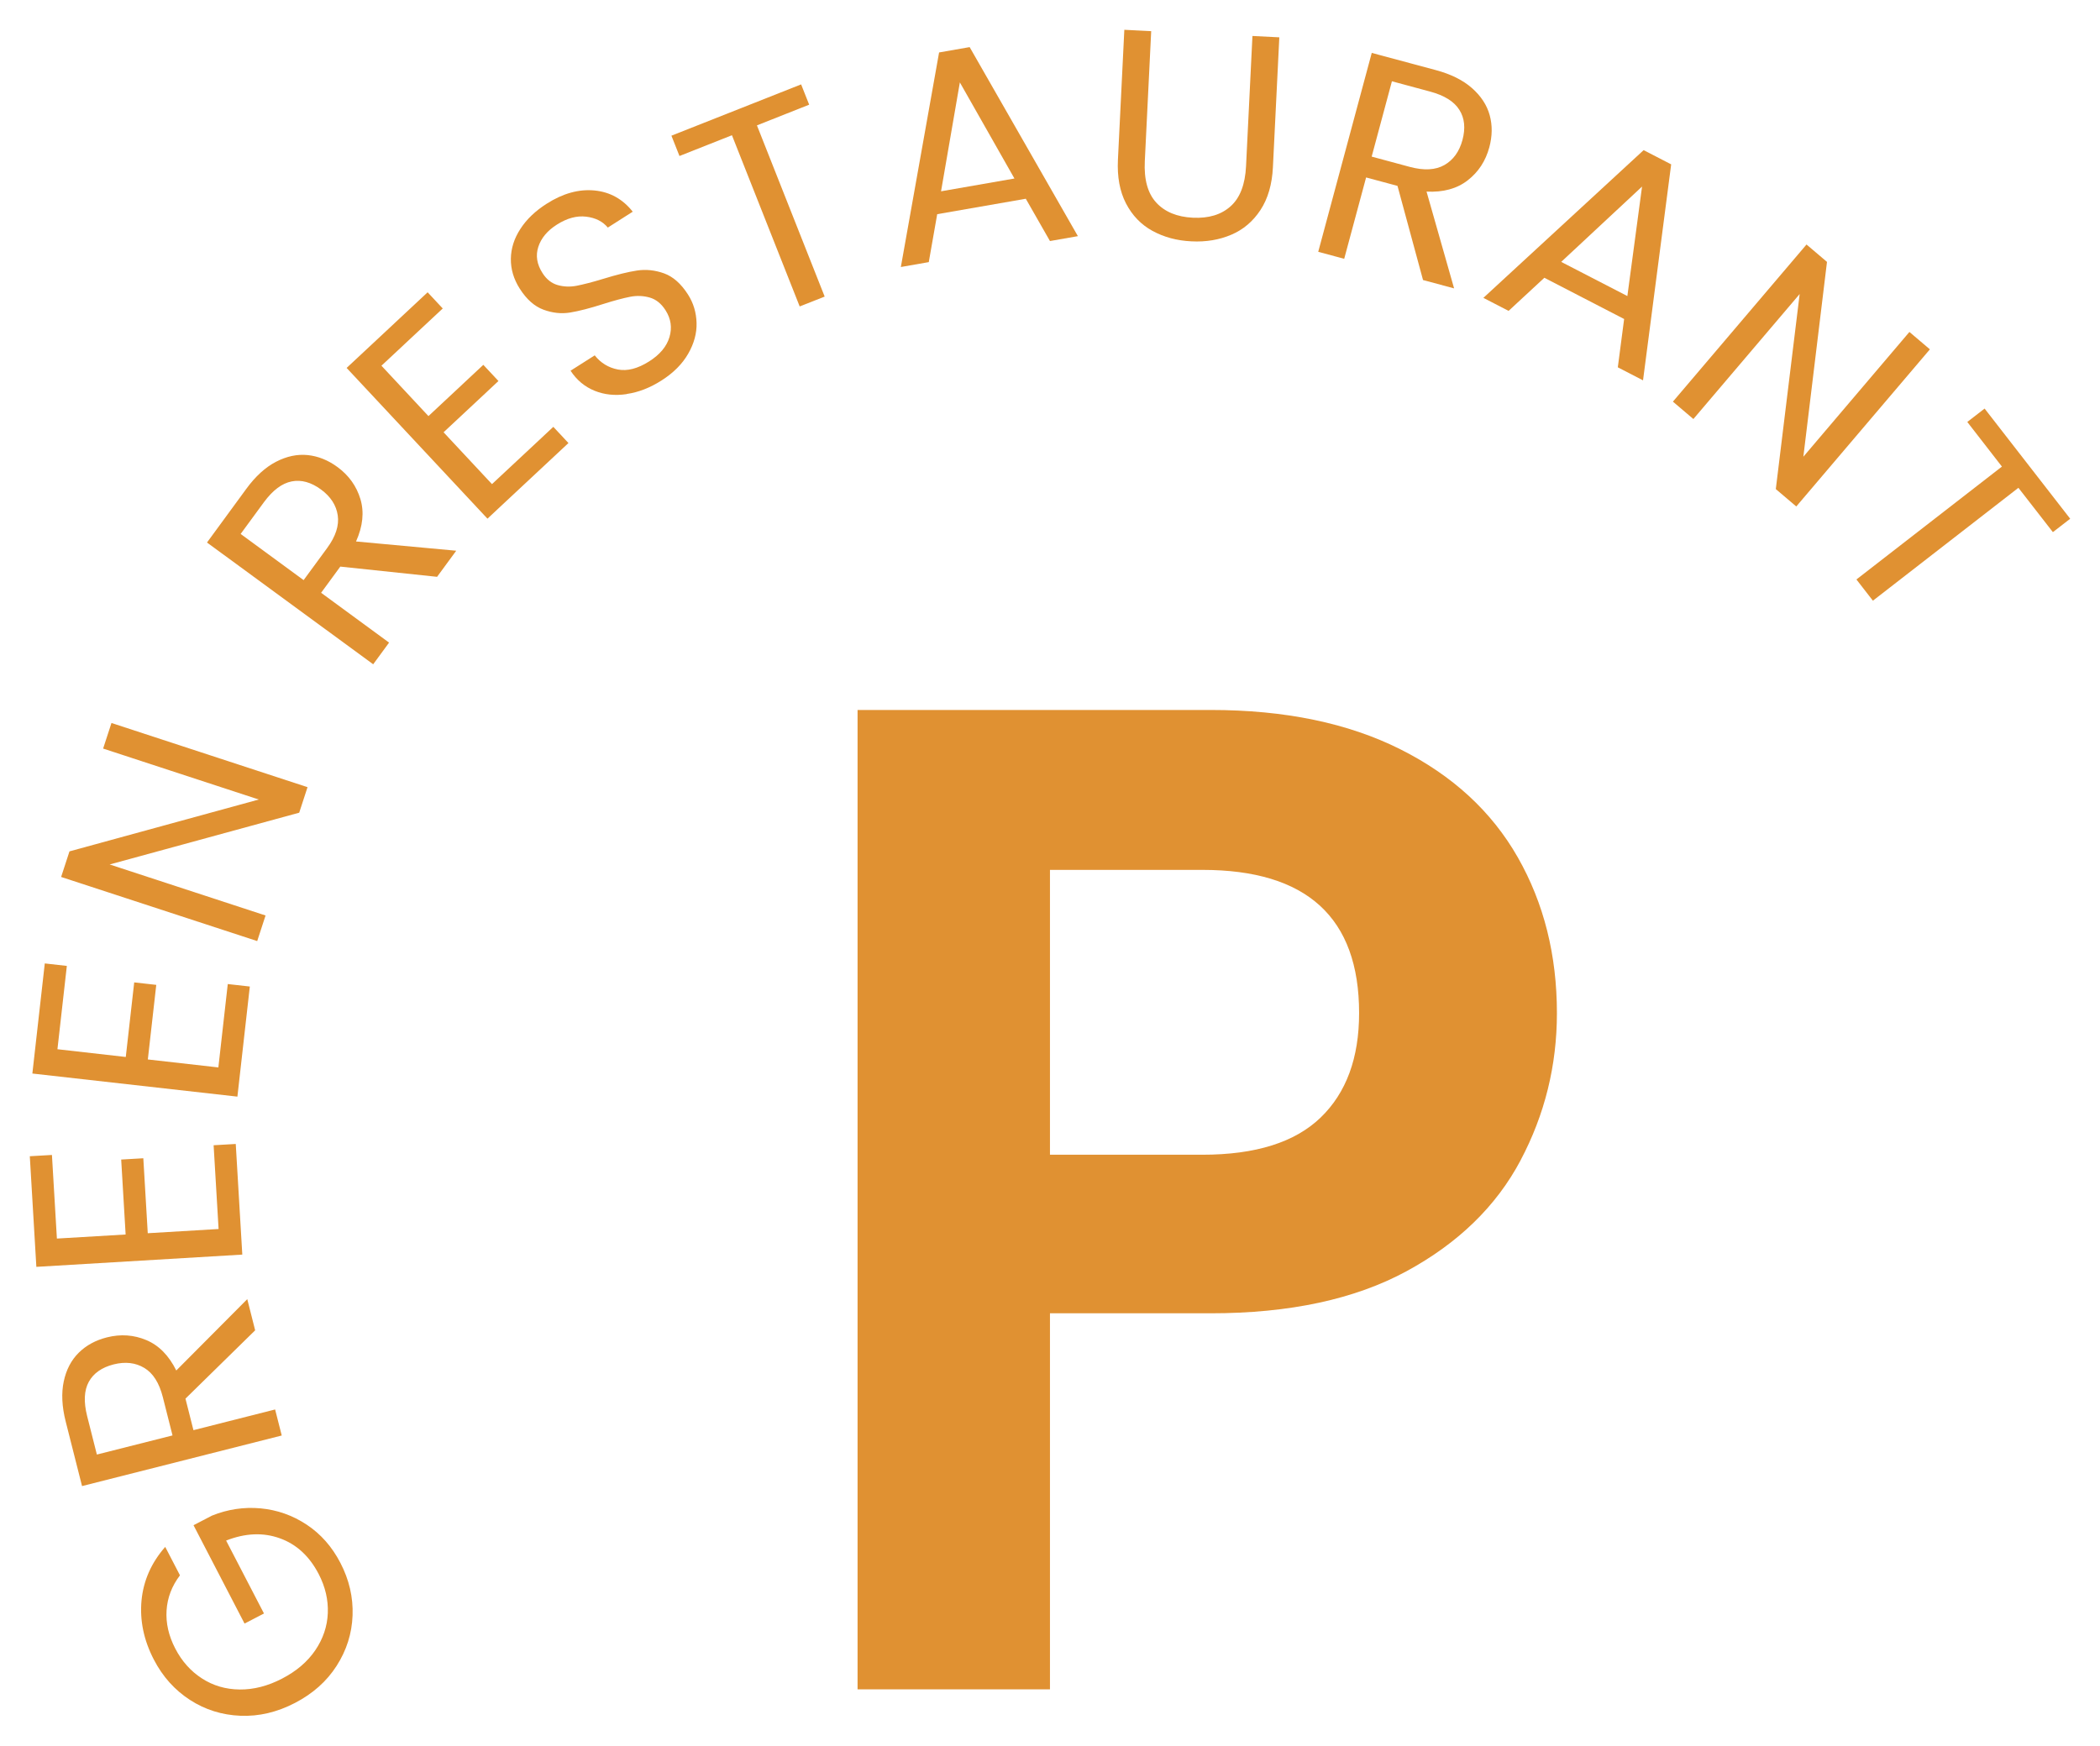
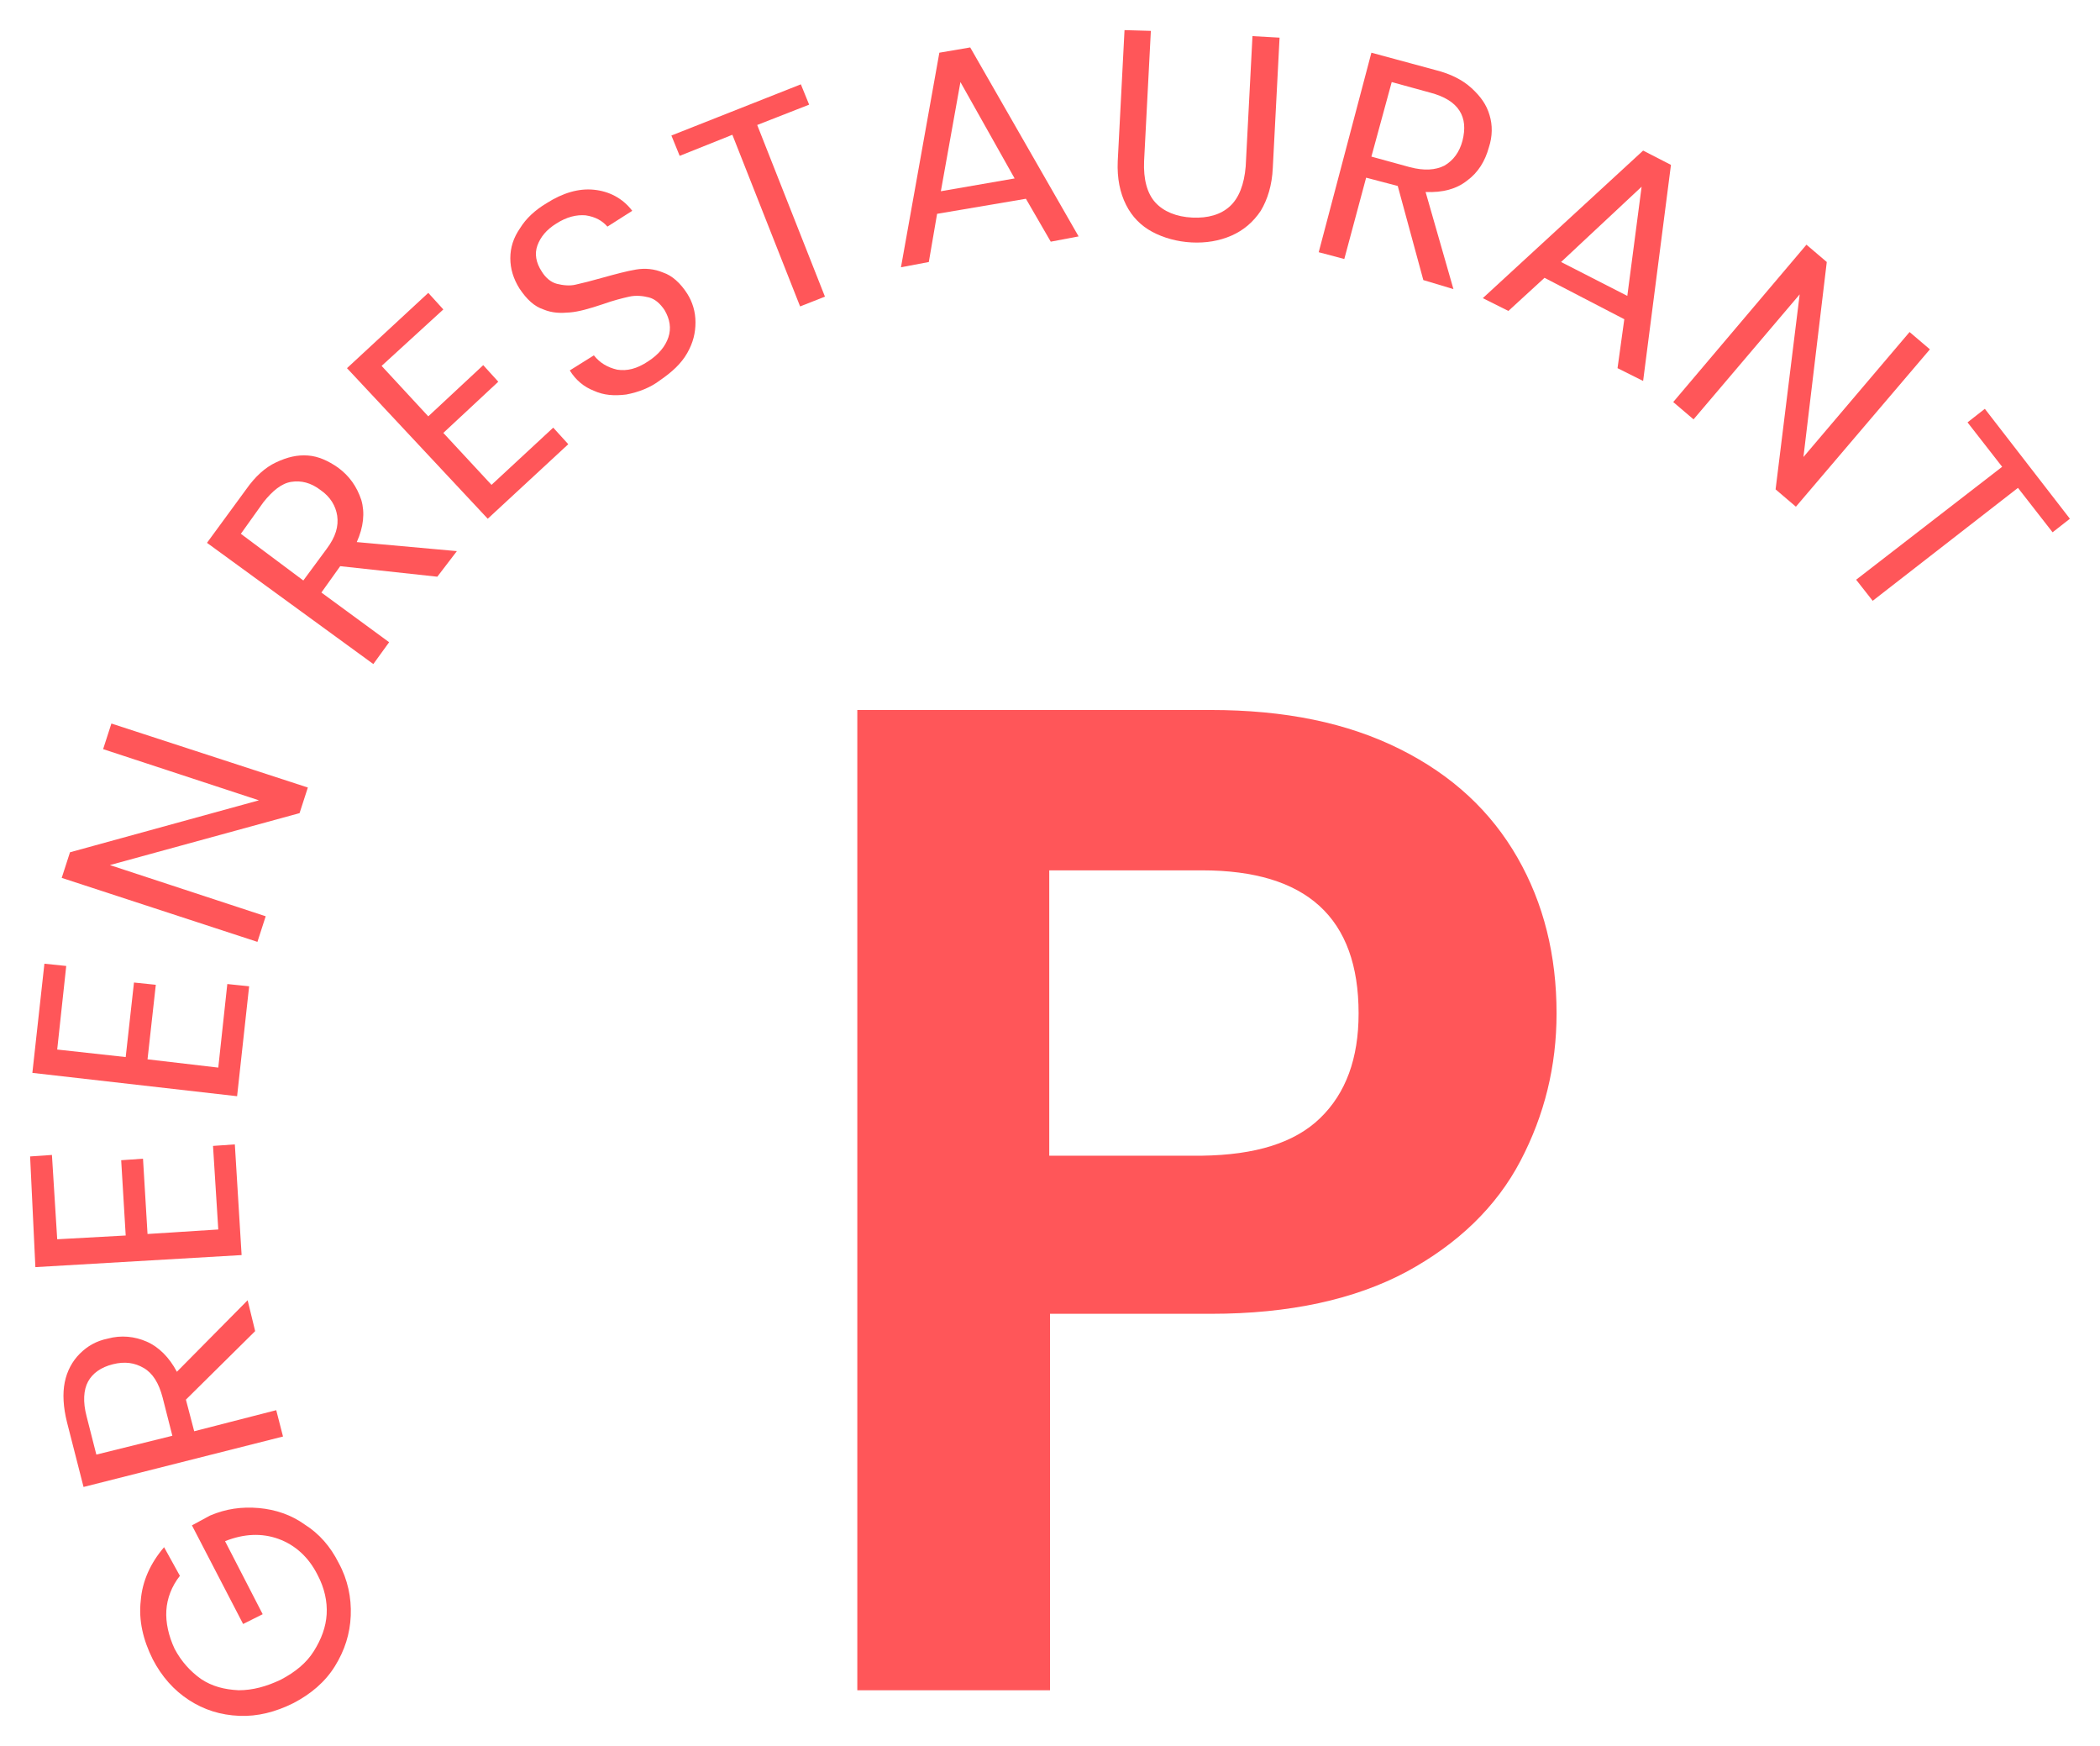
- <svg xmlns="http://www.w3.org/2000/svg" id="Calque_1" viewBox="0 0 278.99 231.94">
-   <defs>
-     <style>.cls-1{fill:#e09132;}</style>
-   </defs>
-   <path class="cls-1" d="M202.01,154.19c-3.23,6.09-8.28,11-15.15,14.73-6.88,3.73-15.55,5.59-26.01,5.59h-21.36v49.97h-25.56V94.34h46.91c9.86,0,18.25,1.74,25.19,5.22,6.94,3.48,12.14,8.27,15.61,14.36,3.47,6.09,5.2,12.99,5.2,20.7,0,6.96-1.61,13.49-4.84,19.58Zm-26.56-5.69c3.41-3.29,5.11-7.92,5.11-13.89,0-12.68-6.94-19.02-20.81-19.02h-20.26v37.85h20.26c7.06,0,12.29-1.65,15.7-4.94Z" />
+ <svg xmlns="http://www.w3.org/2000/svg" version="1.1" id="Calque_1" x="0px" y="0px" viewBox="0 0 279 231.9" style="enable-background:new 0 0 279 231.9;" xml:space="preserve">
+   <style type="text/css">
+ 	.st0{fill:#FF5659;}
+ </style>
+   <path class="st0" d="M202,154.2c-3.2,6.1-8.3,11-15.1,14.7c-6.9,3.7-15.6,5.6-26,5.6h-21.4v50h-25.6V94.3h46.9  c9.9,0,18.2,1.7,25.2,5.2s12.1,8.3,15.6,14.4s5.2,13,5.2,20.7C206.8,141.6,205.2,148.1,202,154.2L202,154.2z M175.4,148.5  c3.4-3.3,5.1-7.9,5.1-13.9c0-12.7-6.9-19-20.8-19h-20.3v37.9h20.3C166.8,153.4,172,151.8,175.4,148.5z" />
  <g>
-     <path class="cls-1" d="M23.9,209.34c-1.07,1.41-1.66,2.96-1.77,4.64-.11,1.68,.27,3.37,1.15,5.07,.88,1.7,2.06,3.02,3.55,3.98,1.48,.96,3.15,1.45,5.01,1.47,1.86,.02,3.74-.46,5.64-1.45,1.91-.99,3.38-2.25,4.41-3.77s1.59-3.17,1.66-4.93c.07-1.76-.33-3.49-1.21-5.19-1.23-2.37-2.95-3.96-5.16-4.75-2.21-.8-4.59-.7-7.14,.3l5.03,9.69-2.58,1.34-6.78-13.07,2.44-1.27c2.1-.85,4.25-1.17,6.47-.97,2.22,.21,4.26,.93,6.13,2.17,1.87,1.24,3.36,2.93,4.47,5.07,1.17,2.25,1.71,4.59,1.62,6.99-.09,2.41-.8,4.64-2.12,6.7-1.32,2.06-3.17,3.7-5.54,4.93-2.37,1.23-4.78,1.8-7.24,1.7-2.45-.1-4.69-.8-6.71-2.11-2.02-1.31-3.62-3.09-4.79-5.35-1.34-2.58-1.88-5.19-1.64-7.84,.25-2.65,1.3-5.03,3.15-7.14l1.97,3.8Z" />
-     <path class="cls-1" d="M33.89,176.78l-9.25,9.07,1.06,4.19,10.85-2.75,.88,3.46-26.53,6.72-2.17-8.57c-.51-2-.59-3.78-.26-5.34s1-2.83,1.99-3.81c.99-.98,2.24-1.66,3.74-2.04,1.83-.46,3.57-.34,5.24,.36s2.99,2.05,3.98,4.04l9.43-9.48,1.05,4.15Zm-10.97,13.96l-1.29-5.1c-.48-1.88-1.29-3.17-2.46-3.87-1.16-.7-2.52-.86-4.07-.47-1.57,.4-2.67,1.17-3.3,2.31-.63,1.15-.7,2.67-.22,4.57l1.29,5.1,10.05-2.54Z" />
-     <path class="cls-1" d="M7.56,164.58l9.13-.54-.59-9.96,2.94-.17,.59,9.96,9.41-.56-.66-11.13,2.94-.17,.87,14.7-27.36,1.63-.87-14.7,2.94-.17,.66,11.13Z" />
-     <path class="cls-1" d="M7.62,139.42l9.09,1.03,1.12-9.91,2.93,.33-1.12,9.91,9.37,1.06,1.25-11.08,2.93,.33-1.65,14.63-27.24-3.07,1.65-14.63,2.93,.33-1.25,11.08Z" />
-     <path class="cls-1" d="M40.86,104.59l-1.11,3.4-25.18,6.88,20.71,6.78-1.11,3.4-26.05-8.52,1.11-3.4,25.15-6.89-20.68-6.77,1.11-3.4,26.05,8.53Z" />
-     <path class="cls-1" d="M58.09,76.65l-12.88-1.36-2.55,3.48,9.03,6.62-2.11,2.88-22.08-16.18,5.22-7.13c1.22-1.67,2.54-2.87,3.95-3.6s2.82-1.03,4.2-.89,2.71,.67,3.95,1.58c1.52,1.11,2.54,2.54,3.06,4.26,.52,1.73,.33,3.61-.58,5.64l13.31,1.23-2.53,3.45Zm-17.75,.43l3.11-4.24c1.15-1.56,1.62-3.02,1.42-4.36-.2-1.35-.94-2.49-2.23-3.44-1.31-.96-2.6-1.32-3.89-1.07-1.28,.25-2.5,1.16-3.67,2.74l-3.11,4.24,8.36,6.13Z" />
-     <path class="cls-1" d="M50.68,48.6l6.24,6.69,7.29-6.81,2.01,2.15-7.29,6.81,6.43,6.89,8.15-7.61,2.01,2.15-10.76,10.05-18.71-20.03,10.76-10.05,2.01,2.15-8.15,7.61Z" />
-     <path class="cls-1" d="M83.25,52.37c-1.55,.23-2.97,.08-4.27-.45-1.3-.53-2.36-1.41-3.18-2.66l3.21-2.04c.8,1.01,1.83,1.64,3.08,1.88,1.26,.24,2.63-.12,4.14-1.07,1.44-.91,2.34-1.99,2.71-3.24,.37-1.24,.2-2.43-.52-3.56-.56-.88-1.26-1.45-2.1-1.69-.84-.24-1.71-.28-2.62-.1-.91,.18-2.09,.49-3.54,.95-1.78,.57-3.25,.95-4.42,1.14-1.17,.19-2.35,.06-3.54-.38-1.19-.44-2.25-1.37-3.16-2.81-.8-1.26-1.19-2.58-1.17-3.96,.02-1.38,.44-2.7,1.27-3.97,.82-1.27,1.98-2.38,3.49-3.34,2.16-1.38,4.28-1.96,6.35-1.76,2.07,.2,3.76,1.15,5.08,2.82l-3.31,2.11c-.67-.81-1.63-1.3-2.88-1.45-1.25-.15-2.54,.2-3.89,1.06-1.26,.8-2.08,1.78-2.46,2.94s-.2,2.32,.55,3.49c.53,.84,1.21,1.37,2.02,1.6s1.65,.26,2.53,.09c.87-.17,2.05-.47,3.53-.92,1.79-.55,3.28-.92,4.47-1.1,1.19-.18,2.38-.06,3.59,.37,1.2,.43,2.27,1.37,3.2,2.83,.72,1.13,1.09,2.38,1.13,3.75,.04,1.37-.33,2.74-1.11,4.1-.78,1.36-1.96,2.55-3.55,3.56-1.52,.97-3.06,1.57-4.61,1.79Z" />
-     <path class="cls-1" d="M106.43,11.21l1.07,2.7-6.94,2.75,9,22.75-3.32,1.31-9-22.75-6.97,2.76-1.07-2.7,17.24-6.82Z" />
-     <path class="cls-1" d="M136.27,26.41l-11.76,2.05-1.12,6.37-3.71,.65,5.08-28.51,4.06-.71,14.38,25.12-3.71,.65-3.21-5.62Zm-1.5-2.69l-7.25-12.77-2.5,14.47,9.75-1.7Z" />
-     <path class="cls-1" d="M152.94,4.12l-.85,17.3c-.12,2.43,.39,4.27,1.52,5.5,1.13,1.23,2.76,1.91,4.87,2.01,2.09,.1,3.76-.4,5.01-1.52,1.25-1.12,1.93-2.89,2.05-5.33l.85-17.3,3.57,.18-.85,17.26c-.11,2.27-.66,4.17-1.65,5.68-.99,1.51-2.28,2.61-3.88,3.29-1.59,.68-3.36,.98-5.29,.88-1.94-.09-3.66-.56-5.18-1.39-1.52-.83-2.69-2.05-3.52-3.65-.83-1.6-1.18-3.54-1.07-5.81l.85-17.26,3.57,.18Z" />
-     <path class="cls-1" d="M189.05,37.2l-3.39-12.5-4.17-1.12-2.91,10.81-3.45-.93,7.11-26.43,8.53,2.29c2,.54,3.59,1.33,4.79,2.39,1.19,1.05,1.98,2.25,2.35,3.6,.37,1.35,.35,2.77-.05,4.26-.49,1.82-1.45,3.29-2.87,4.39-1.42,1.11-3.25,1.61-5.47,1.5l3.66,12.86-4.13-1.11Zm-6.82-16.39l5.08,1.37c1.87,.5,3.4,.42,4.58-.25,1.18-.67,1.98-1.78,2.4-3.32,.42-1.57,.29-2.91-.41-4.01-.69-1.11-1.99-1.92-3.88-2.43l-5.08-1.37-2.69,10.01Z" />
-     <path class="cls-1" d="M215.77,42.39l-10.6-5.48-4.75,4.4-3.35-1.73,21.29-19.63,3.66,1.89-3.74,28.7-3.35-1.73,.84-6.42Zm.43-3.05l1.95-14.55-10.74,10.01,8.79,4.54Z" />
-     <path class="cls-1" d="M238.64,67.3l-2.72-2.31,3.17-25.92-14.12,16.61-2.72-2.31,17.75-20.88,2.72,2.31-3.14,25.89,14.09-16.58,2.72,2.31-17.75,20.88Z" />
-     <path class="cls-1" d="M275.03,68.93l-2.3,1.78-4.58-5.89-19.33,15-2.19-2.82,19.33-15-4.6-5.93,2.3-1.78,11.37,14.64Z" />
+     <path class="st0" d="M23.9,209.3c-1.1,1.4-1.7,3-1.8,4.6s0.3,3.4,1.1,5.1c0.9,1.7,2.1,3,3.5,4c1.5,1,3.1,1.4,5,1.5   c1.9,0,3.7-0.5,5.6-1.4c1.9-1,3.4-2.2,4.4-3.8s1.6-3.2,1.7-4.9s-0.3-3.5-1.2-5.2c-1.2-2.4-3-4-5.2-4.8c-2.2-0.8-4.6-0.7-7.1,0.3   l5,9.7l-2.6,1.3l-6.8-13.1l2.4-1.3c2.1-0.9,4.2-1.2,6.5-1c2.2,0.2,4.3,0.9,6.1,2.2c1.9,1.2,3.4,2.9,4.5,5.1c1.2,2.2,1.7,4.6,1.6,7   c-0.1,2.4-0.8,4.6-2.1,6.7s-3.2,3.7-5.5,4.9c-2.4,1.2-4.8,1.8-7.2,1.7c-2.5-0.1-4.7-0.8-6.7-2.1s-3.6-3.1-4.8-5.4   c-1.3-2.6-1.9-5.2-1.6-7.8c0.2-2.6,1.3-5,3.1-7.1L23.9,209.3L23.9,209.3z" />
+     <path class="st0" d="M33.9,176.8l-9.2,9.1l1.1,4.2l10.9-2.8l0.9,3.5l-26.5,6.7l-2.2-8.6c-0.5-2-0.6-3.8-0.3-5.3s1-2.8,2-3.8   s2.2-1.7,3.7-2c1.8-0.5,3.6-0.3,5.2,0.4s3,2.1,4,4l9.4-9.5L33.9,176.8L33.9,176.8z M22.9,190.7l-1.3-5.1c-0.5-1.9-1.3-3.2-2.5-3.9   c-1.2-0.7-2.5-0.9-4.1-0.5c-1.6,0.4-2.7,1.2-3.3,2.3c-0.6,1.1-0.7,2.7-0.2,4.6l1.3,5.1L22.9,190.7L22.9,190.7z" />
+     <path class="st0" d="M7.6,164.6l9.1-0.5l-0.6-10l2.9-0.2l0.6,10l9.4-0.6l-0.7-11.1l2.9-0.2l0.9,14.7l-27.4,1.6L4,153.6l2.9-0.2   L7.6,164.6L7.6,164.6z" />
+     <path class="st0" d="M7.6,139.4l9.1,1l1.1-9.9l2.9,0.3l-1.1,9.9l9.4,1.1l1.2-11.1l2.9,0.3l-1.6,14.6l-27.2-3.1L5.9,128l2.9,0.3   L7.6,139.4L7.6,139.4z" />
+     <path class="st0" d="M40.9,104.6l-1.1,3.4l-25.2,6.9l20.7,6.8l-1.1,3.4l-26-8.5l1.1-3.4l25.1-6.9l-20.7-6.8l1.1-3.4L40.9,104.6   L40.9,104.6z" />
+     <path class="st0" d="M58.1,76.6l-12.9-1.4l-2.5,3.5l9,6.6l-2.1,2.9L27.5,72.1l5.2-7.1c1.2-1.7,2.5-2.9,4-3.6s2.8-1,4.2-0.9   s2.7,0.7,4,1.6c1.5,1.1,2.5,2.5,3.1,4.3c0.5,1.7,0.3,3.6-0.6,5.6l13.3,1.2L58.1,76.6L58.1,76.6z M40.3,77.1l3.1-4.2   c1.2-1.6,1.6-3,1.4-4.4c-0.2-1.3-0.9-2.5-2.2-3.4c-1.3-1-2.6-1.3-3.9-1.1c-1.3,0.2-2.5,1.2-3.7,2.7L32,70.9L40.3,77.1L40.3,77.1z" />
+     <path class="st0" d="M50.7,48.6l6.2,6.7l7.3-6.8l2,2.2l-7.3,6.8l6.4,6.9l8.2-7.6l2,2.2L64.8,68.9l-18.7-20l10.8-10l2,2.2L50.7,48.6   L50.7,48.6z" />
+     <path class="st0" d="M83.2,52.4c-1.6,0.2-3,0.1-4.3-0.5c-1.3-0.5-2.4-1.4-3.2-2.7l3.2-2c0.8,1,1.8,1.6,3.1,1.9   c1.3,0.2,2.6-0.1,4.1-1.1c1.4-0.9,2.3-2,2.7-3.2c0.4-1.2,0.2-2.4-0.5-3.6c-0.6-0.9-1.3-1.5-2.1-1.7c-0.8-0.2-1.7-0.3-2.6-0.1   s-2.1,0.5-3.5,1c-1.8,0.6-3.2,1-4.4,1.1s-2.3,0.1-3.5-0.4C71,40.7,70,39.8,69,38.3c-0.8-1.3-1.2-2.6-1.2-4c0-1.4,0.4-2.7,1.3-4   c0.8-1.3,2-2.4,3.5-3.3c2.2-1.4,4.3-2,6.3-1.8s3.8,1.1,5.1,2.8l-3.3,2.1c-0.7-0.8-1.6-1.3-2.9-1.5c-1.2-0.1-2.5,0.2-3.9,1.1   c-1.3,0.8-2.1,1.8-2.5,2.9s-0.2,2.3,0.6,3.5c0.5,0.8,1.2,1.4,2,1.6s1.7,0.3,2.5,0.1c0.9-0.2,2.1-0.5,3.5-0.9   c1.8-0.5,3.3-0.9,4.5-1.1s2.4-0.1,3.6,0.4c1.2,0.4,2.3,1.4,3.2,2.8c0.7,1.1,1.1,2.4,1.1,3.8s-0.3,2.7-1.1,4.1   c-0.8,1.4-2,2.5-3.6,3.6C86.4,51.5,84.8,52.1,83.2,52.4L83.2,52.4z" />
+     <path class="st0" d="M106.4,11.2l1.1,2.7l-6.9,2.7l9,22.8l-3.3,1.3l-9-22.8l-7,2.8L89.2,18L106.4,11.2L106.4,11.2z" />
+     <path class="st0" d="M136.3,26.4l-11.8,2l-1.1,6.4l-3.7,0.7L124.8,7l4.1-0.7l14.4,25.1l-3.7,0.7L136.3,26.4L136.3,26.4z    M134.8,23.7l-7.2-12.8L125,25.4C125,25.4,134.8,23.7,134.8,23.7z" />
+     <path class="st0" d="M152.9,4.1l-0.9,17.3c-0.1,2.4,0.4,4.3,1.5,5.5s2.8,1.9,4.9,2c2.1,0.1,3.8-0.4,5-1.5s1.9-2.9,2.1-5.3l0.9-17.3   L170,5l-0.9,17.3c-0.1,2.3-0.7,4.2-1.6,5.7c-1,1.5-2.3,2.6-3.9,3.3c-1.6,0.7-3.4,1-5.3,0.9c-1.9-0.1-3.7-0.6-5.2-1.4   c-1.5-0.8-2.7-2-3.5-3.6s-1.2-3.5-1.1-5.8L149.4,4L152.9,4.1L152.9,4.1z" />
+     <path class="st0" d="M189.1,37.2l-3.4-12.5l-4.2-1.1l-2.9,10.8l-3.4-0.9L182.2,7l8.5,2.3c2,0.5,3.6,1.3,4.8,2.4   c1.2,1.1,2,2.2,2.4,3.6c0.4,1.3,0.4,2.8-0.1,4.3c-0.5,1.8-1.4,3.3-2.9,4.4c-1.4,1.1-3.2,1.6-5.5,1.5l3.7,12.9L189.1,37.2   L189.1,37.2z M182.2,20.8l5.1,1.4c1.9,0.5,3.4,0.4,4.6-0.2c1.2-0.7,2-1.8,2.4-3.3c0.4-1.6,0.3-2.9-0.4-4c-0.7-1.1-2-1.9-3.9-2.4   l-5.1-1.4L182.2,20.8L182.2,20.8z" />
+     <path class="st0" d="M215.8,42.4l-10.6-5.5l-4.8,4.4l-3.4-1.7l21.3-19.6l3.7,1.9l-3.7,28.7l-3.4-1.7L215.8,42.4L215.8,42.4z    M216.2,39.3l1.9-14.5l-10.7,10L216.2,39.3L216.2,39.3z" />
+     <path class="st0" d="M238.6,67.3l-2.7-2.3l3.2-25.9L225,55.7l-2.7-2.3L240,32.5l2.7,2.3l-3.1,25.9l14.1-16.6l2.7,2.3L238.6,67.3   L238.6,67.3z" />
+     <path class="st0" d="M275,68.9l-2.3,1.8l-4.6-5.9l-19.3,15l-2.2-2.8L266,62l-4.6-5.9l2.3-1.8L275,68.9z" />
  </g>
</svg>
